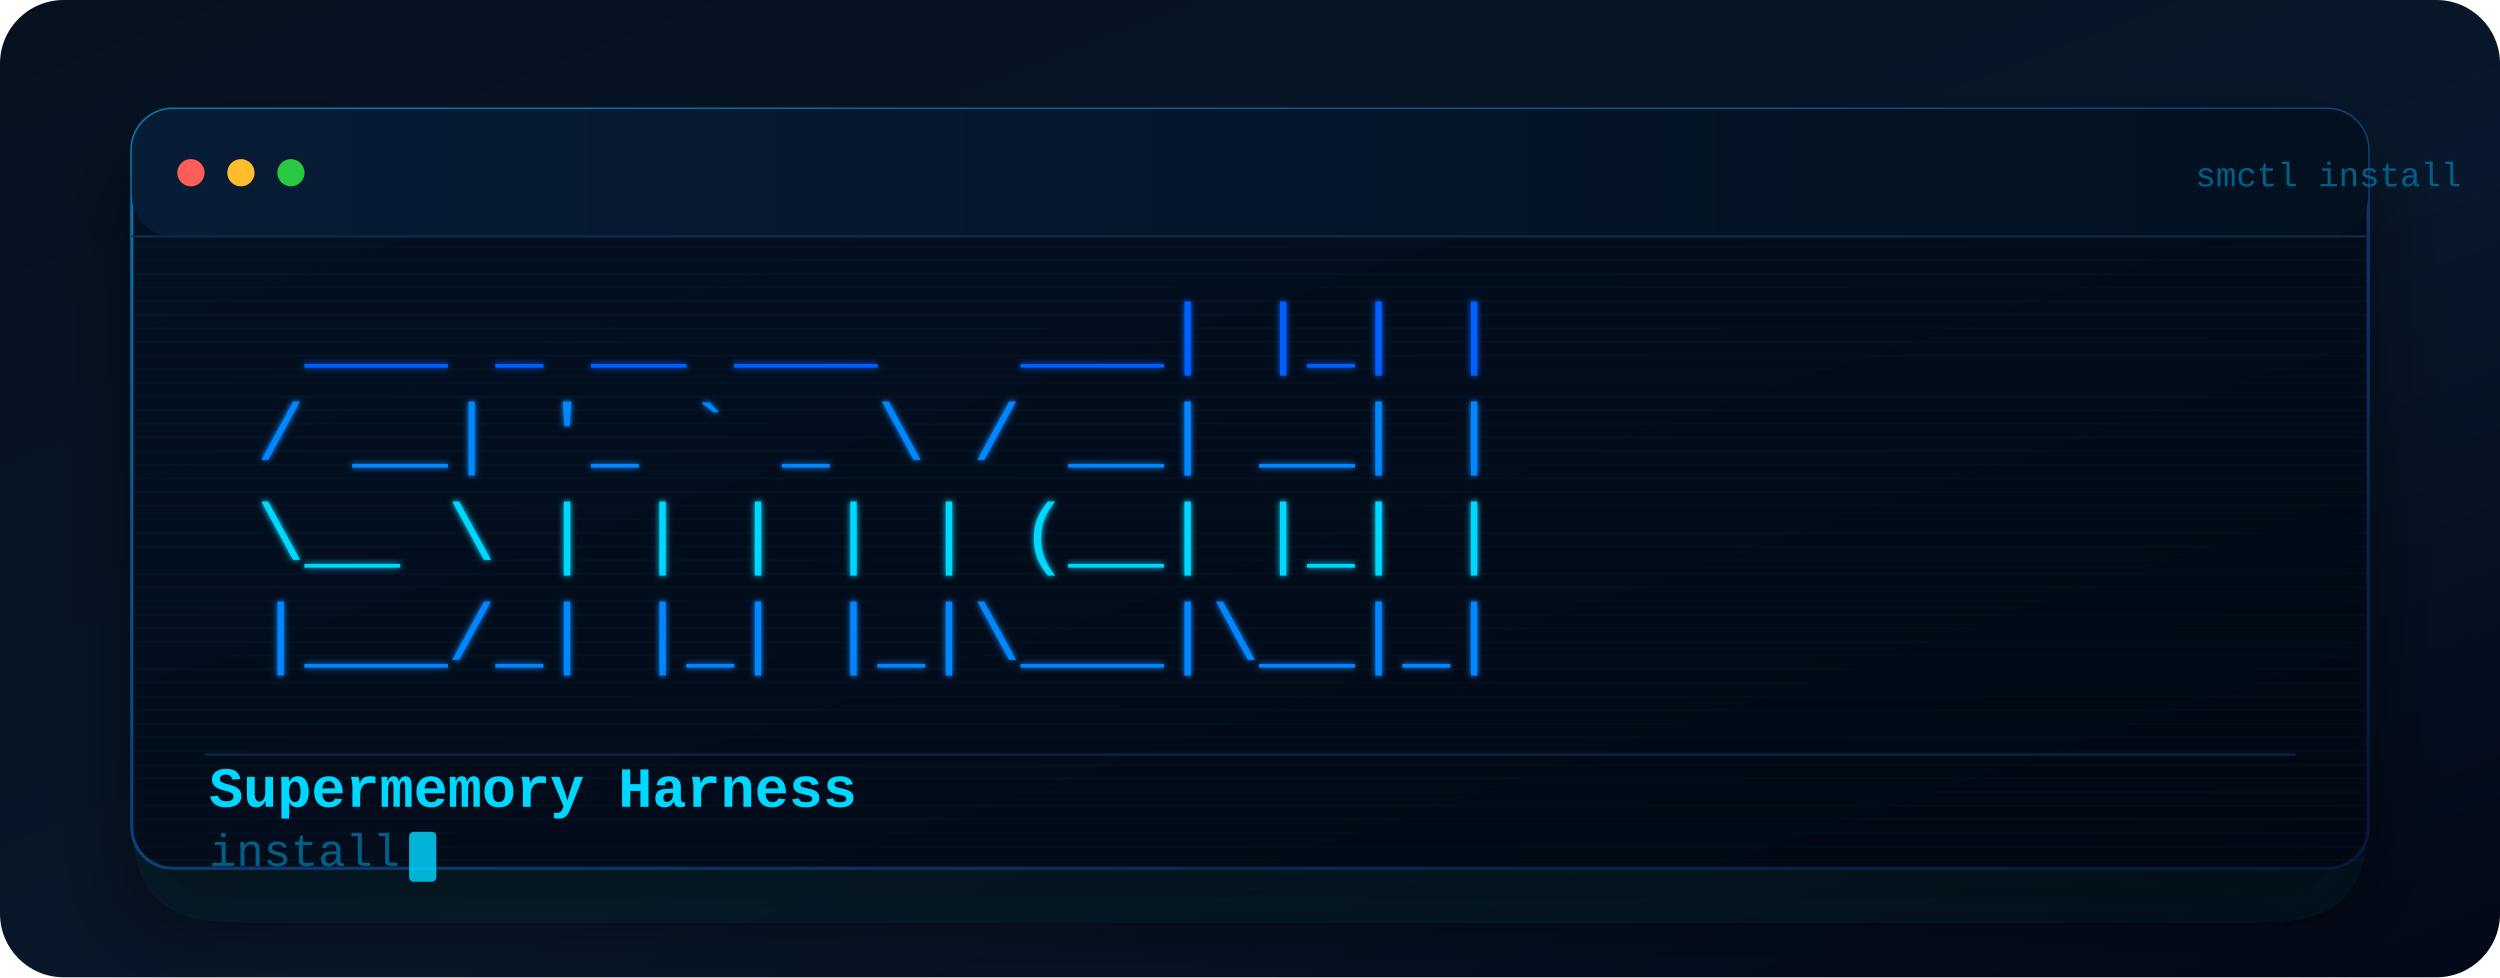
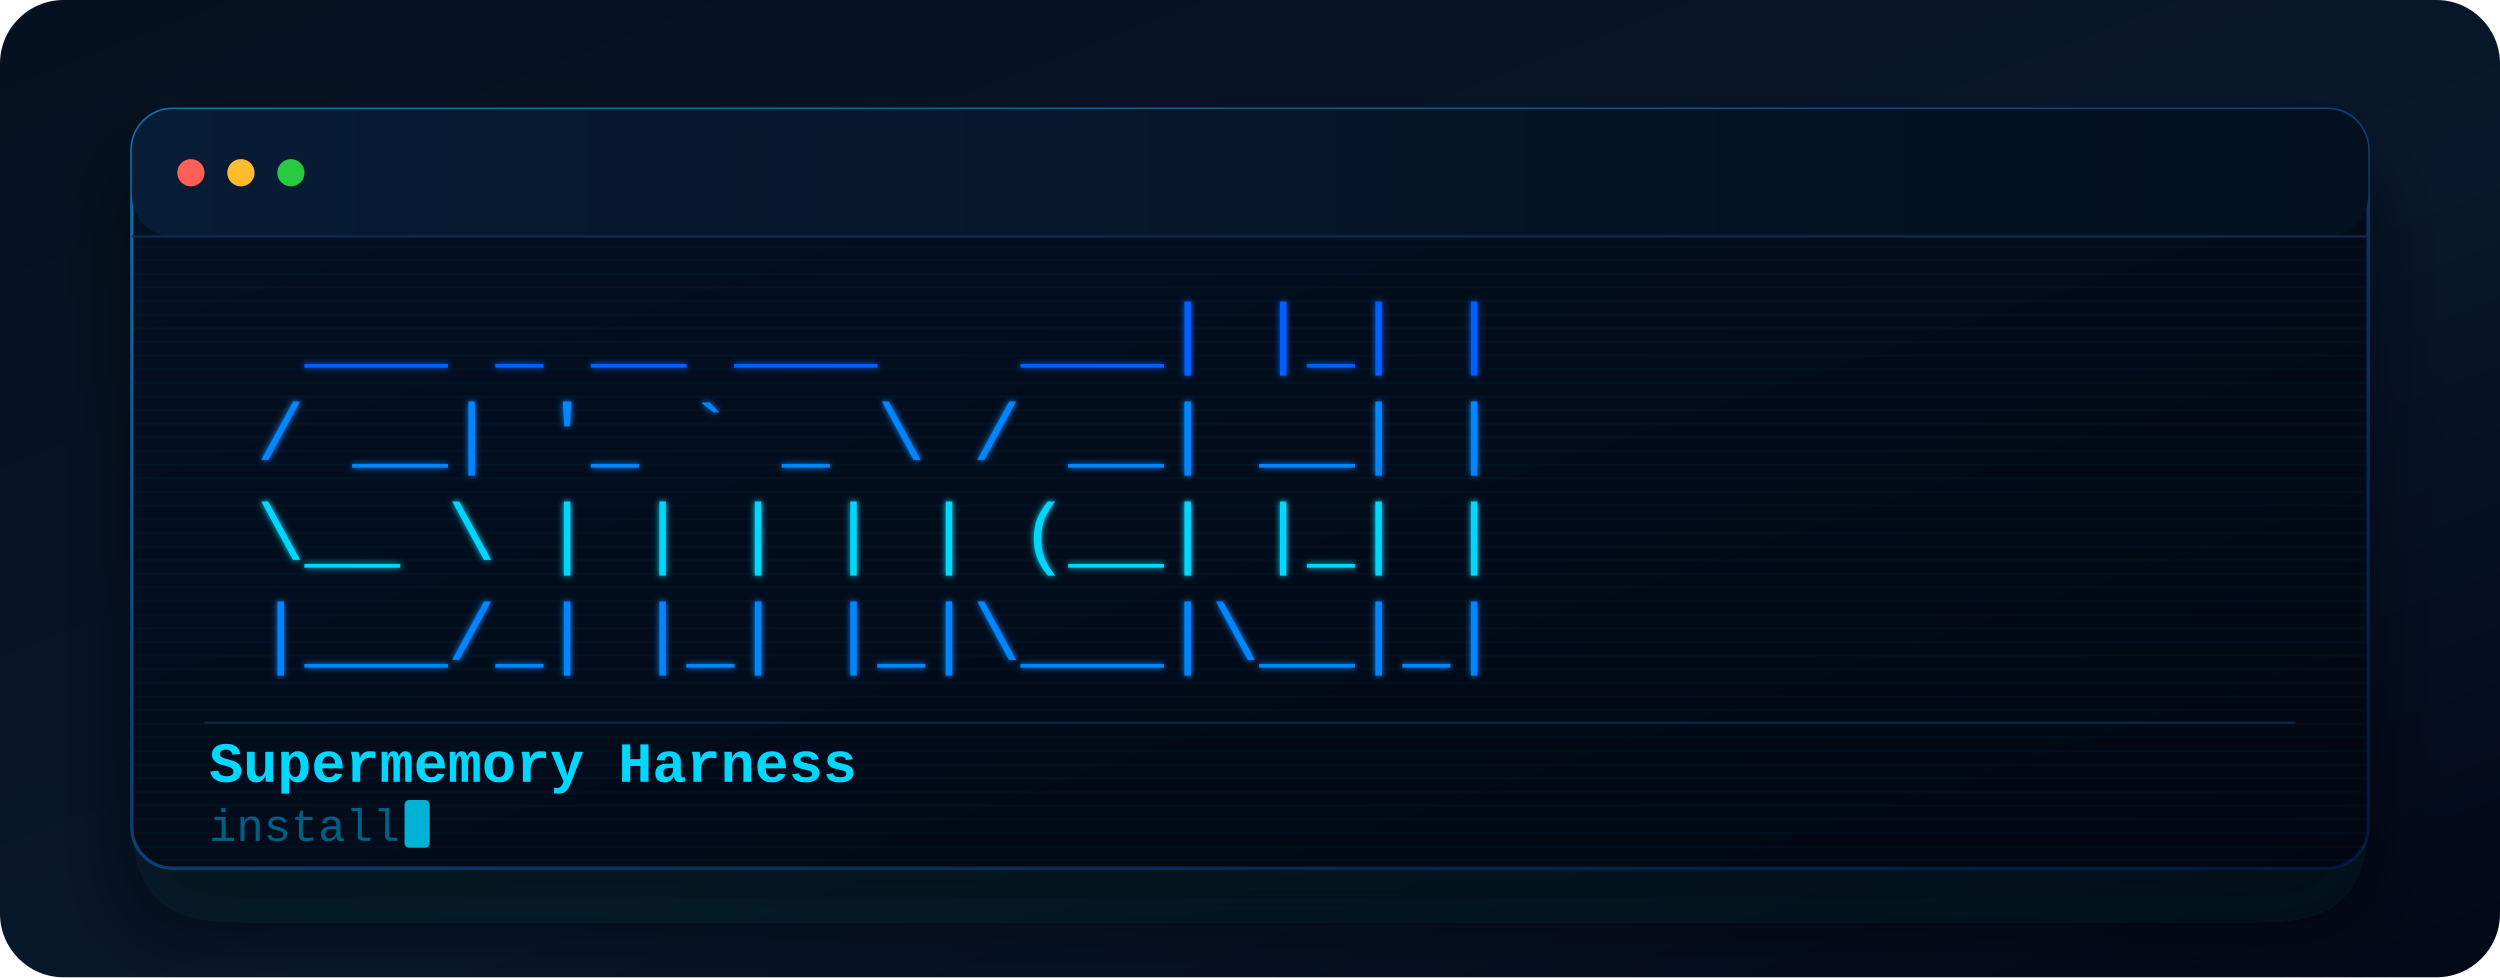
<svg xmlns="http://www.w3.org/2000/svg" width="1100" height="430" viewBox="0 0 1100 430" role="img" aria-labelledby="title desc">
  <defs>
    <linearGradient id="page" x1="0" x2="1" y1="0" y2="1">
      <stop offset="0" stop-color="#06111f" />
      <stop offset="0.58" stop-color="#08172b" />
      <stop offset="1" stop-color="#020817" />
    </linearGradient>
    <linearGradient id="screen" x1="0" x2="1" y1="0" y2="1">
      <stop offset="0" stop-color="#031123" />
      <stop offset="1" stop-color="#010712" />
    </linearGradient>
    <linearGradient id="bar" x1="0" x2="1" y1="0" y2="0">
      <stop offset="0" stop-color="#071c36" />
      <stop offset="0.58" stop-color="#041528" />
      <stop offset="1" stop-color="#02101f" />
    </linearGradient>
    <linearGradient id="edge" x1="0" x2="1" y1="0" y2="1">
      <stop offset="0" stop-color="#0ea5e9" stop-opacity="0.7" />
      <stop offset="1" stop-color="#1d4ed8" stop-opacity="0.18" />
    </linearGradient>
    <pattern id="scanlines" width="1" height="6" patternUnits="userSpaceOnUse">
      <path d="M0 0H1V1H0Z" fill="#38bdf8" opacity="0.035" />
    </pattern>
    <filter id="shadow" x="-20%" y="-20%" width="140%" height="150%">
      <feDropShadow dx="0" dy="24" stdDeviation="18" flood-color="#000814" flood-opacity="0.55" />
    </filter>
    <filter id="ansiGlow" x="-12%" y="-30%" width="124%" height="170%">
      <feGaussianBlur stdDeviation="1.3" result="glow" />
      <feMerge>
        <feMergeNode in="glow" />
        <feMergeNode in="SourceGraphic" />
      </feMerge>
    </filter>
    <style>
      .mono {
        font-family: ui-monospace, SFMono-Regular, Menlo, Consolas, "Liberation Mono", monospace;
      }
      .ascii {
        font-size: 35px;
        letter-spacing: 0;
      }
    </style>
  </defs>
  <rect width="1100" height="430" rx="28" fill="url(#page)" />
  <rect x="58" y="48" width="984" height="334" rx="18" fill="#020817" filter="url(#shadow)" />
  <rect x="58" y="48" width="984" height="334" rx="18" fill="url(#screen)" stroke="url(#edge)" stroke-width="1.4" />
  <rect x="58" y="48" width="984" height="56" rx="18" fill="url(#bar)" />
  <path d="M58 104H1042" stroke="#0b2b4f" stroke-width="1" />
  <circle cx="84" cy="76" r="6" fill="#ff5f57" />
  <circle cx="106" cy="76" r="6" fill="#ffbd2e" />
  <circle cx="128" cy="76" r="6" fill="#28c840" />
-   <text x="966" y="82" fill="#005f87" font-size="15" class="mono">smctl install</text>
  <rect x="59" y="105" width="982" height="276" fill="url(#scanlines)" opacity="0.7" />
-   <path d="M90 332H1010" stroke="#0b2b4f" stroke-width="1" opacity="0.85" />
+   <path d="M90 318H1010" stroke="#0b2b4f" stroke-width="1" opacity="0.85" />
  <g class="mono ascii" filter="url(#ansiGlow)">
    <text x="92" y="158" fill="#005fff" xml:space="preserve">  ___ _ __ ___   ___| |_| |</text>
    <text x="92" y="202" fill="#0087ff" xml:space="preserve"> / __| '_ ` _ \ / __| __| |</text>
    <text x="92" y="246" fill="#00d7ff" xml:space="preserve"> \__ \ | | | | | (__| |_| |</text>
    <text x="92" y="290" fill="#0087ff" xml:space="preserve"> |___/_| |_| |_|\___|\__|_|</text>
  </g>
-   <text x="92" y="355" fill="#00d7ff" font-size="25" font-weight="700" class="mono">Supermemory Harness</text>
-   <text x="92" y="381" fill="#005f87" font-size="20" class="mono">install</text>
-   <rect x="180" y="366" width="12" height="22" rx="2" fill="#00d7ff" opacity="0.82" />
+   <text x="92" y="344" fill="#00d7ff" font-size="25" font-weight="700" class="mono">Supermemory Harness</text>
+   <text x="92" y="370" fill="#005f87" font-size="20" class="mono">install</text>
+   <rect x="178" y="352" width="11" height="21" rx="2" fill="#00d7ff" opacity="0.82" />
</svg>
